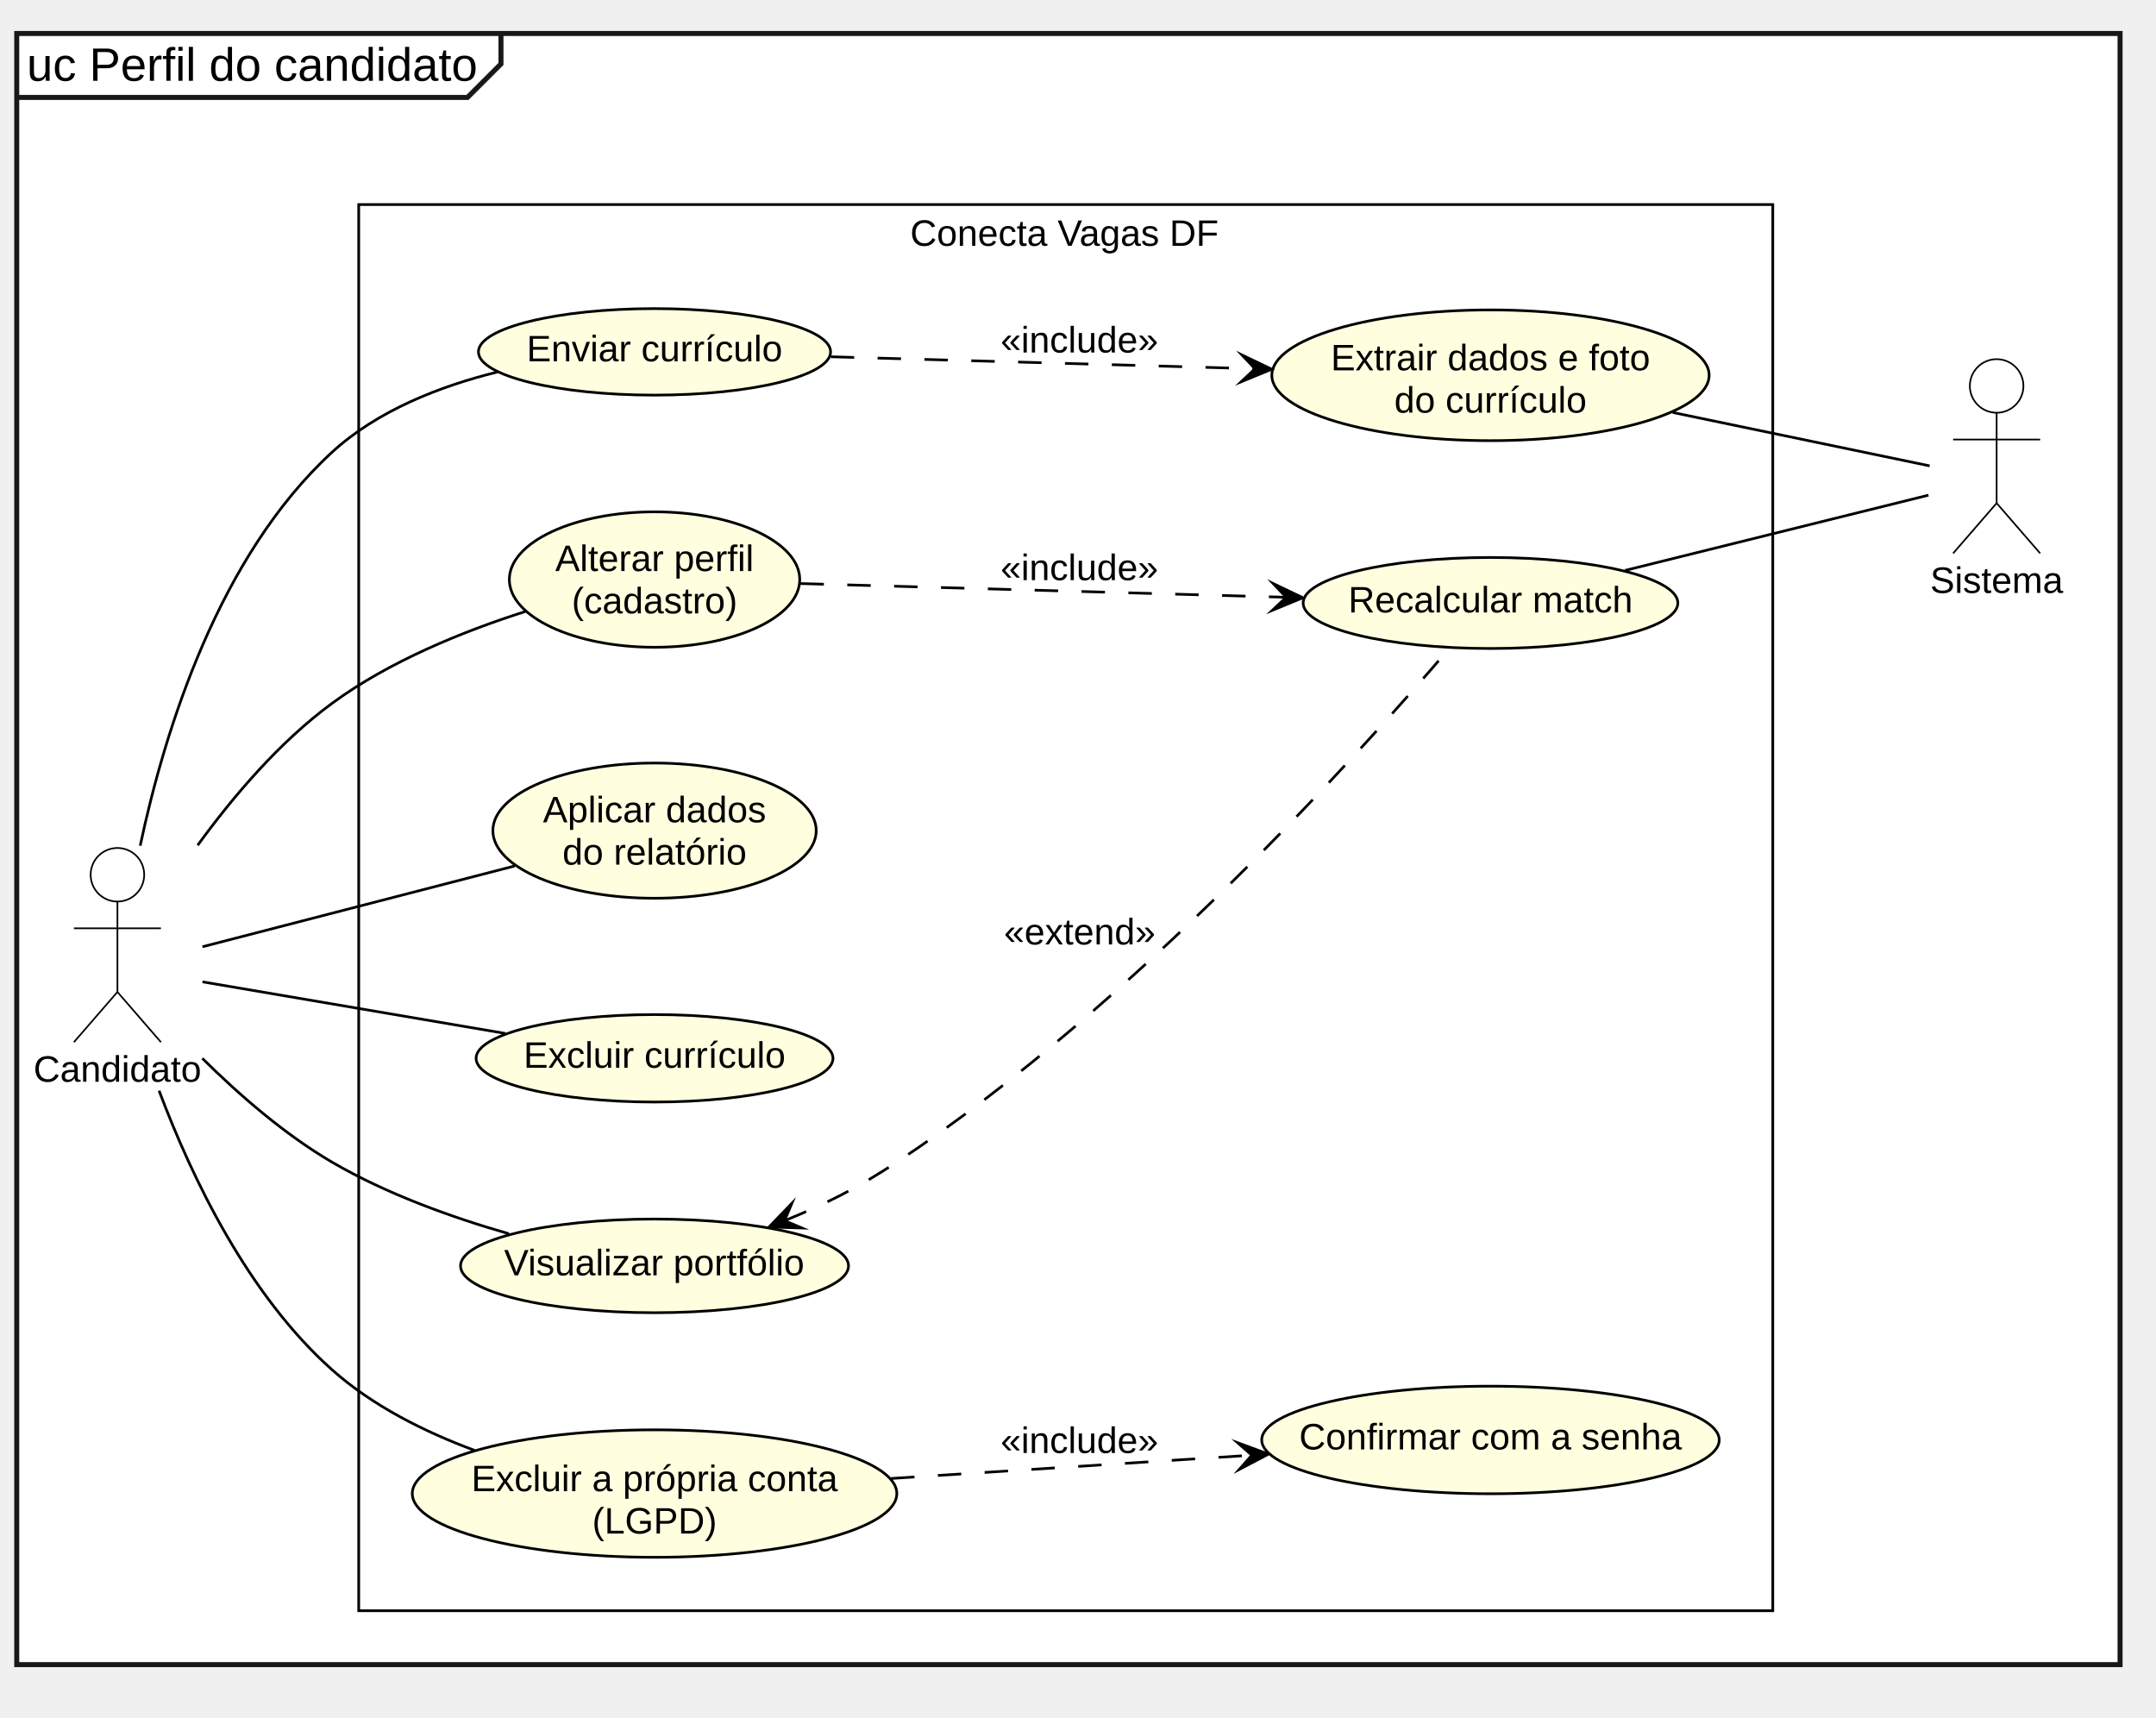
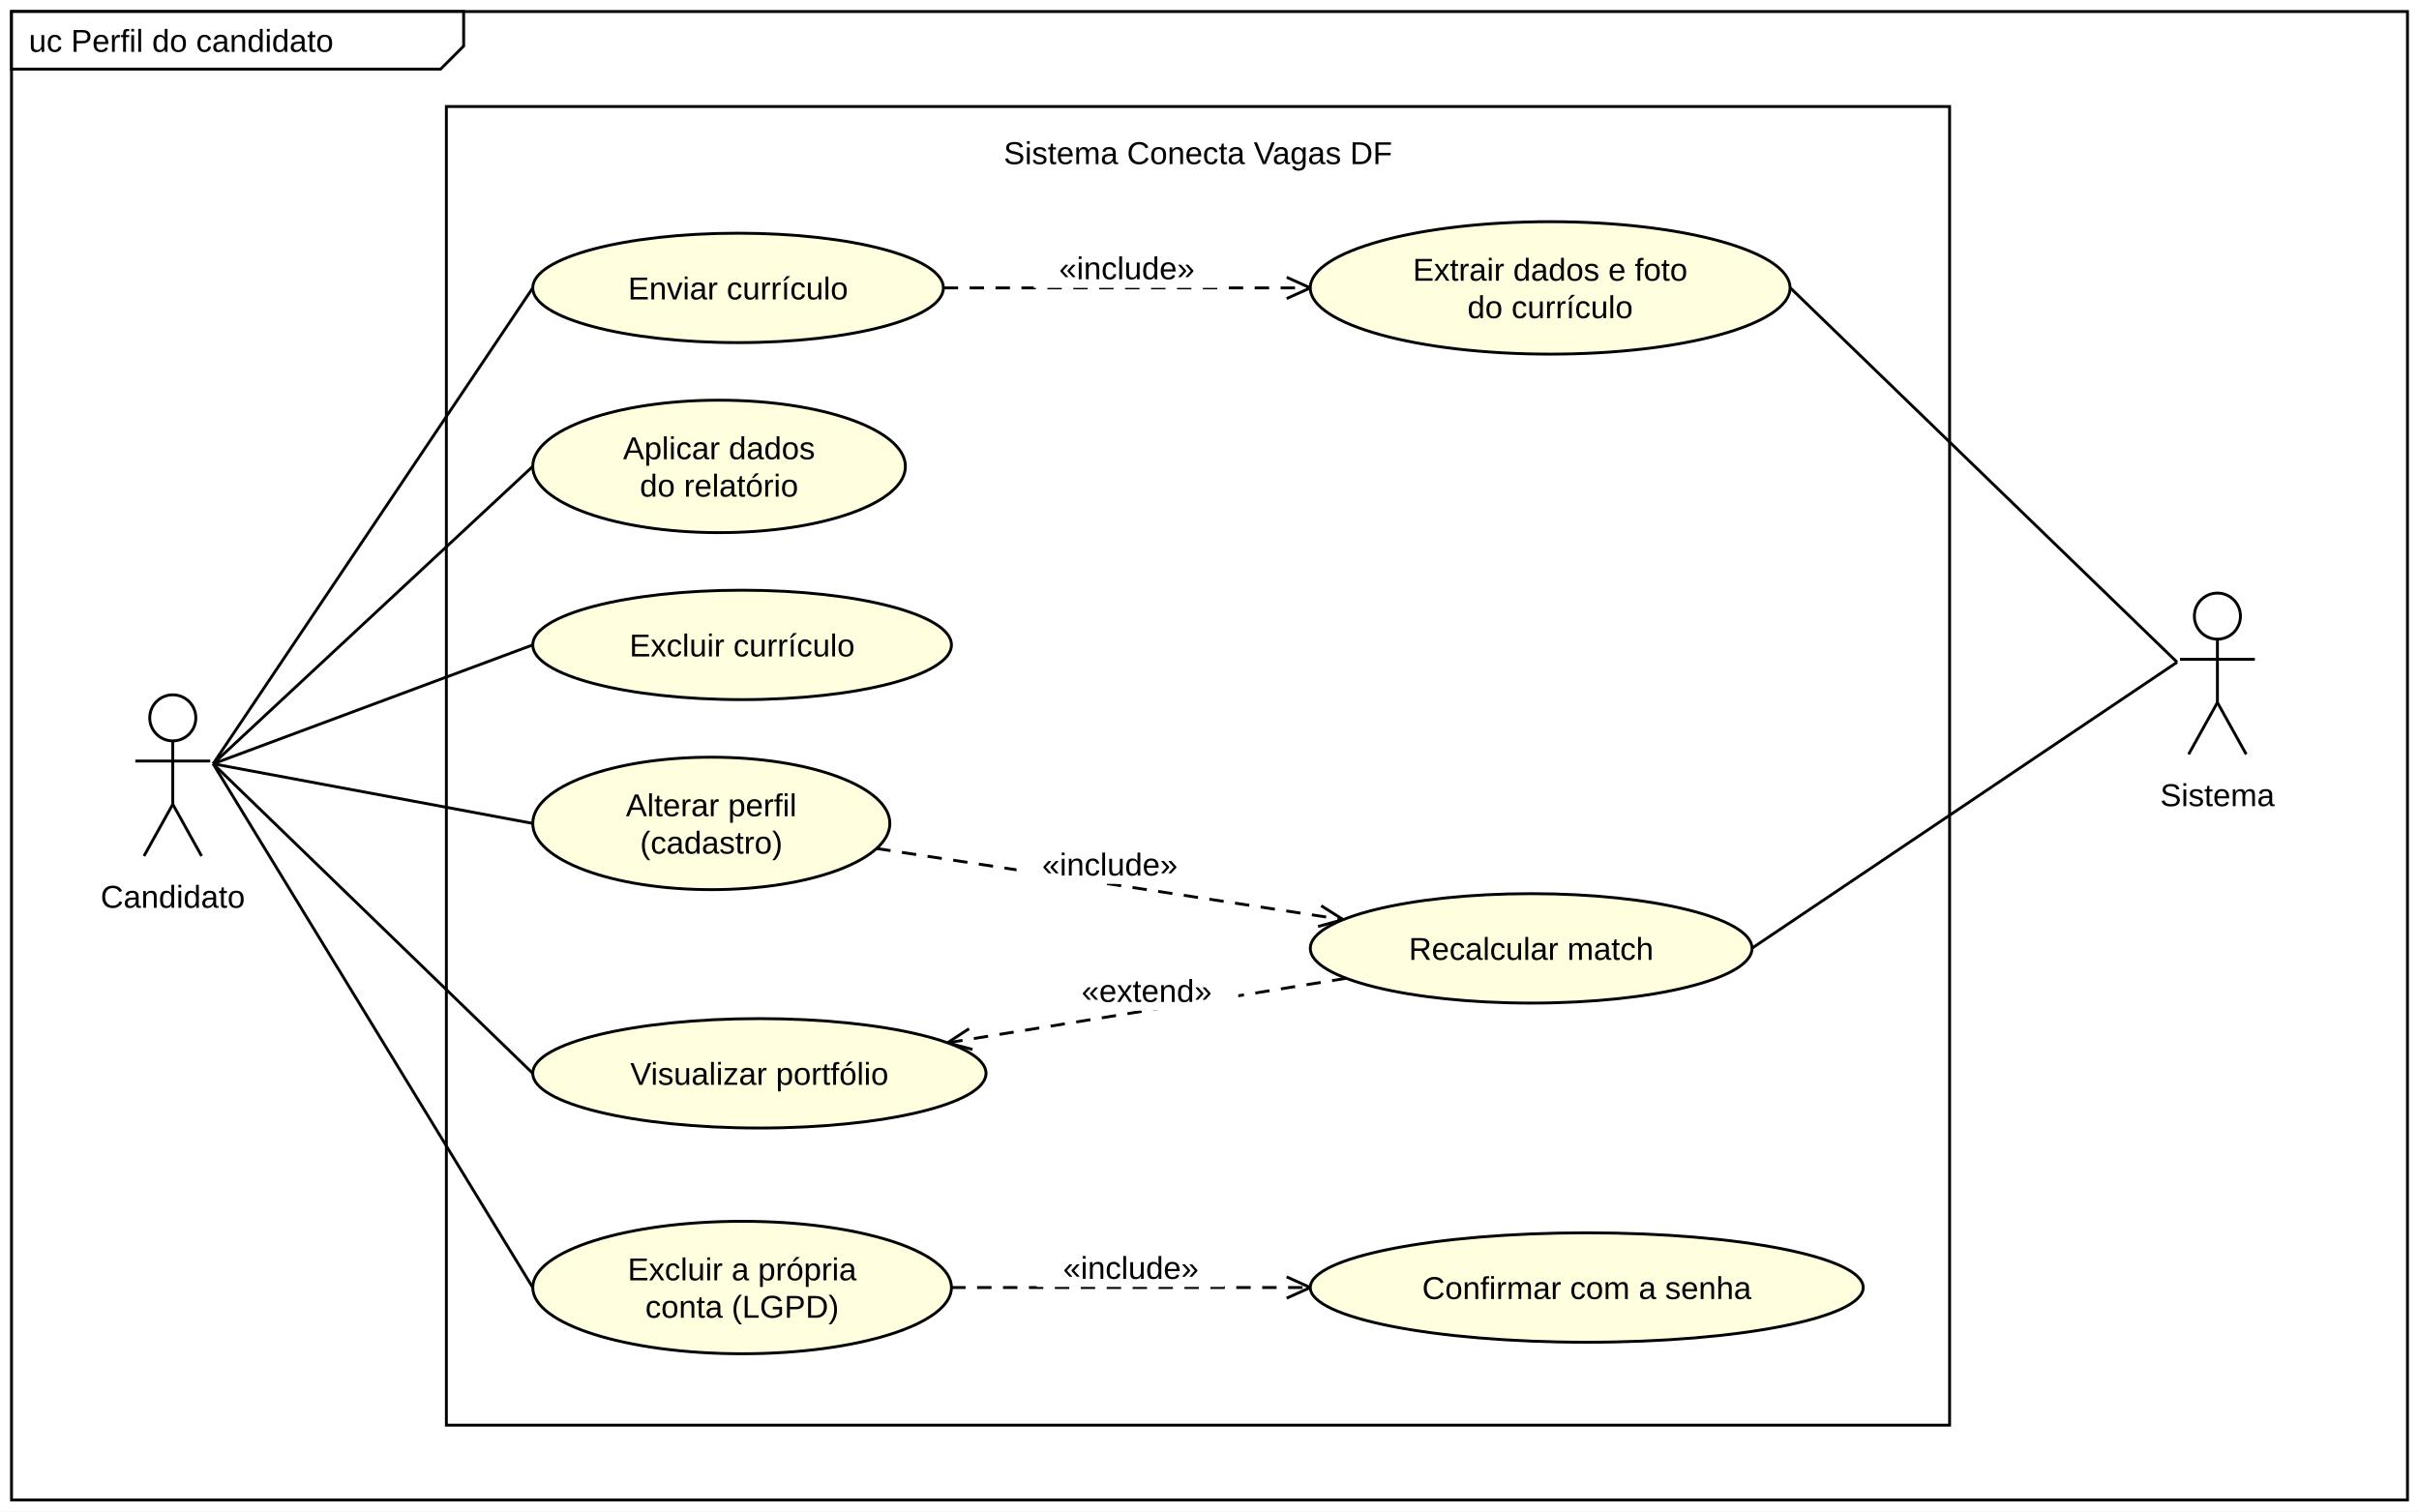
- <svg xmlns="http://www.w3.org/2000/svg" version="1.1" data-diagram-type="DESCRIPTION" style="width:644px;height:513px;background:#FFFFFF;" width="644px" height="513px" viewBox="0 0 644 513" zoomAndPan="magnify" preserveAspectRatio="none" contentStyleType="text/css">
-   <defs />
-   <g font-family="sans-serif" lengthAdjust="spacing">
-     <rect x="5" y="10" width="628.265" height="487.197" fill="#FFF" style="stroke:#181818;stroke-width:1.5;" />
-     <path d="M149.641,10 L149.641,19.099 L139.641,29.099 L5,29.099" style="stroke:#181818;stroke-width:1.5;" fill="none" />
-     <text x="8" y="24.132" fill="#000" font-size="14" textLength="134.641" font-family="Arial">uc Perfil do candidato</text>
-     <g class="cluster" data-qualified-name="Conecta Vagas DF" id="ent0002" data-source-line="5">
-       <rect x="107.15" y="61.099" width="422.38" height="420" fill="#FFF" style="stroke:#000;stroke-width:0.8;" />
-       <text x="271.872" y="73.417" fill="#000" font-size="11" textLength="92.936" font-family="Arial">Conecta Vagas DF</text>
-     </g>
-     <g class="entity" data-qualified-name="Conecta Vagas DF.EC" id="ent0003" data-source-line="6">
-       <ellipse cx="195.506" cy="105.098" rx="52.596" ry="12.919" fill="#FFFFE0" style="stroke:#000;stroke-width:0.8;" />
-       <text x="157.299" y="107.922" fill="#000" font-size="11" textLength="76.415" font-family="Arial">Enviar currículo</text>
-     </g>
-     <g class="entity" data-qualified-name="Conecta Vagas DF.EX" id="ent0004" data-source-line="7">
-       <ellipse cx="445.209" cy="112.094" rx="65.309" ry="19.525" fill="#FFFFE0" style="stroke:#000;stroke-width:0.8;" />
-       <text x="397.516" y="110.608" fill="#000" font-size="11" textLength="95.385" font-family="Arial">Extrair dados e foto</text>
-       <text x="416.474" y="123.257" fill="#000" font-size="11" textLength="57.471" font-family="Arial">do currículo</text>
-     </g>
-     <g class="entity" data-qualified-name="Conecta Vagas DF.AP" id="ent0005" data-source-line="8">
-       <ellipse cx="195.514" cy="173.103" rx="43.374" ry="20.225" fill="#FFFFE0" style="stroke:#000;stroke-width:0.8;" />
-       <text x="165.866" y="170.561" fill="#000" font-size="11" textLength="59.297" font-family="Arial">Alterar perfil</text>
-       <text x="170.756" y="183.209" fill="#000" font-size="11" textLength="49.516" font-family="Arial">(cadastro)</text>
-     </g>
-     <g class="entity" data-qualified-name="Conecta Vagas DF.AR" id="ent0006" data-source-line="9">
-       <ellipse cx="195.513" cy="248.1" rx="48.293" ry="20.191" fill="#FFFFE0" style="stroke:#000;stroke-width:0.8;" />
-       <text x="162.188" y="245.606" fill="#000" font-size="11" textLength="66.65" font-family="Arial">Aplicar dados</text>
-       <text x="167.997" y="258.255" fill="#000" font-size="11" textLength="55.032" font-family="Arial">do relatório</text>
-     </g>
-     <g class="entity" data-qualified-name="Conecta Vagas DF.XC" id="ent0007" data-source-line="10">
-       <ellipse cx="195.513" cy="316.099" rx="53.303" ry="13.061" fill="#FFFFE0" style="stroke:#000;stroke-width:0.8;" />
-       <text x="156.392" y="318.924" fill="#000" font-size="11" textLength="78.241" font-family="Arial">Excluir currículo</text>
-     </g>
-     <g class="entity" data-qualified-name="Conecta Vagas DF.VP" id="ent0008" data-source-line="11">
-       <ellipse cx="195.508" cy="378.098" rx="57.948" ry="13.99" fill="#FFFFE0" style="stroke:#000;stroke-width:0.8;" />
-       <text x="150.571" y="380.923" fill="#000" font-size="11" textLength="89.875" font-family="Arial">Visualizar portfólio</text>
-     </g>
-     <g class="entity" data-qualified-name="Conecta Vagas DF.RM" id="ent0009" data-source-line="12">
-       <ellipse cx="445.214" cy="180.101" rx="55.964" ry="13.593" fill="#FFFFE0" style="stroke:#000;stroke-width:0.8;" />
-       <text x="402.726" y="182.926" fill="#000" font-size="11" textLength="84.976" font-family="Arial">Recalcular match</text>
-     </g>
-     <g class="entity" data-qualified-name="Conecta Vagas DF.XA" id="ent0010" data-source-line="13">
-       <ellipse cx="195.515" cy="446.103" rx="72.365" ry="19.034" fill="#FFFFE0" style="stroke:#000;stroke-width:0.8;" />
-       <text x="140.794" y="445.398" fill="#000" font-size="11" textLength="109.441" font-family="Arial">Excluir a própria conta</text>
-       <text x="176.875" y="458.047" fill="#000" font-size="11" textLength="37.281" font-family="Arial">(LGPD)</text>
-     </g>
-     <g class="entity" data-qualified-name="Conecta Vagas DF.CS" id="ent0011" data-source-line="14">
-       <ellipse cx="445.206" cy="430.094" rx="68.326" ry="16.065" fill="#FFFFE0" style="stroke:#000;stroke-width:0.8;" />
-       <text x="388.044" y="432.918" fill="#000" font-size="11" textLength="114.324" font-family="Arial">Confirmar com a senha</text>
-     </g>
-     <g class="entity" data-qualified-name="C" id="ent0001" data-source-line="4">
-       <ellipse cx="35.075" cy="261.279" rx="8" ry="8" fill="#FFF" style="stroke:#000;stroke-width:0.5;" />
-       <path d="M35.075,269.279 L35.075,296.279 M22.075,277.279 L48.075,277.279 M35.075,296.279 L22.075,311.279 M35.075,296.279 L48.075,311.279" style="stroke:#000;stroke-width:0.5;" fill="none" />
-       <text x="10" y="323.097" fill="#000" font-size="11" textLength="50.15" font-family="Arial">Candidato</text>
-     </g>
-     <g class="entity" data-qualified-name="SI" id="ent0022" data-source-line="26">
-       <ellipse cx="596.398" cy="115.279" rx="8" ry="8" fill="#FFF" style="stroke:#000;stroke-width:0.5;" />
-       <path d="M596.398,123.279 L596.398,150.279 M583.398,131.279 L609.398,131.279 M596.398,150.279 L583.398,165.279 M596.398,150.279 L609.398,165.279" style="stroke:#000;stroke-width:0.5;" fill="none" />
-       <text x="576.53" y="177.097" fill="#000" font-size="11" textLength="39.735" font-family="Arial">Sistema</text>
-     </g>
-     <g class="link" data-entity-1="ent0001" data-entity-2="ent0003" id="lnk12" data-source-line="16" data-link-type="association">
-       <path d="M41.88,252.589 C49.29,217.739 65.44,166.089 99.15,135.099 C112.69,122.649 131.37,115.359 148.61,111.099" style="stroke:#000;stroke-width:0.8;" fill="none" id="C-EC" />
-     </g>
-     <g class="link" data-entity-1="ent0001" data-entity-2="ent0005" id="lnk13" data-source-line="17" data-link-type="association">
-       <path d="M59.04,252.479 C69.76,237.719 83.59,221.529 99.15,210.099 C116.32,197.479 138.35,188.569 156.91,182.649" style="stroke:#000;stroke-width:0.8;" fill="none" id="C-AP" />
-     </g>
-     <g class="link" data-entity-1="ent0001" data-entity-2="ent0006" id="lnk14" data-source-line="18" data-link-type="association">
-       <path d="M60.48,282.779 C85.31,276.359 124.22,266.289 153.74,258.649" style="stroke:#000;stroke-width:0.8;" fill="none" id="C-AR" />
-     </g>
-     <g class="link" data-entity-1="ent0001" data-entity-2="ent0007" id="lnk15" data-source-line="19" data-link-type="association">
-       <path d="M60.48,293.259 C84.53,297.359 121.79,303.709 150.92,308.669" style="stroke:#000;stroke-width:0.8;" fill="none" id="C-XC" />
-     </g>
-     <g class="link" data-entity-1="ent0001" data-entity-2="ent0008" id="lnk16" data-source-line="20" data-link-type="association">
-       <path d="M60.44,316.119 C71.39,326.969 85.02,338.839 99.15,347.099 C115.38,356.589 134.89,363.589 152.02,368.509" style="stroke:#000;stroke-width:0.8;" fill="none" id="C-VP" />
-     </g>
-     <g class="link" data-entity-1="ent0001" data-entity-2="ent0010" id="lnk17" data-source-line="21" data-link-type="association">
-       <path d="M47.52,325.779 C57.42,352.119 74.12,386.769 99.15,409.099 C111.21,419.859 126.74,427.639 141.76,433.209" style="stroke:#000;stroke-width:0.8;" fill="none" id="C-XA" />
-     </g>
-     <g class="link" data-entity-1="ent0003" data-entity-2="ent0004" id="lnk18" data-source-line="22" data-link-type="dependency">
-       <path d="M248.14,106.559 C286.42,107.639 333.852,108.977 374.862,110.137" style="stroke:#000;stroke-width:0.8;stroke-dasharray:7,7;" fill="none" id="EC-to-EX" />
-       <polygon points="379.86,110.279,370.977,106.026,374.862,110.137,370.751,114.023,379.86,110.279" fill="#000" style="stroke:#000;stroke-width:0.8;stroke-linejoin:miter;stroke-miterlimit:10;" />
-       <text x="298.88" y="105.287" fill="#000" font-size="11" textLength="47.094" font-family="Arial">«include»</text>
-     </g>
-     <g class="link" data-entity-1="ent0005" data-entity-2="ent0009" id="lnk19" data-source-line="23" data-link-type="dependency">
-       <path d="M239.09,174.299 C280.59,175.479 338.882,177.117 384.172,178.397" style="stroke:#000;stroke-width:0.8;stroke-dasharray:7,7;" fill="none" id="AP-to-RM" />
-       <polygon points="389.17,178.539,380.287,174.286,384.172,178.397,380.061,182.283,389.17,178.539" fill="#000" style="stroke:#000;stroke-width:0.8;stroke-linejoin:miter;stroke-miterlimit:10;" />
-       <text x="298.88" y="173.287" fill="#000" font-size="11" textLength="47.094" font-family="Arial">«include»</text>
-     </g>
-     <g class="link" data-entity-1="ent0008" data-entity-2="ent0009" id="lnk20" data-source-line="24" data-link-type="dependency">
-       <path d="M234.351,364.594 C246.811,359.524 256.16,354.849 267.88,347.099 C338.58,300.369 406.96,224.069 433.08,193.439" style="stroke:#000;stroke-width:0.8;stroke-dasharray:7,7;" fill="none" id="VP-backto-RM" />
-       <polygon points="229.72,366.479,239.564,366.792,234.351,364.594,236.549,359.382,229.72,366.479" fill="#000" style="stroke:#000;stroke-width:0.8;stroke-linejoin:miter;stroke-miterlimit:10;" />
-       <text x="299.88" y="282.097" fill="#000" font-size="11" textLength="45.262" font-family="Arial">«extend»</text>
-     </g>
-     <g class="link" data-entity-1="ent0010" data-entity-2="ent0011" id="lnk21" data-source-line="25" data-link-type="dependency">
-       <path d="M266.17,441.599 C301.51,439.319 339.2,436.881 373.91,434.641" style="stroke:#000;stroke-width:0.8;stroke-dasharray:7,7;" fill="none" id="XA-to-CS" />
-       <polygon points="378.9,434.319,369.661,430.907,373.91,434.641,370.176,438.89,378.9,434.319" fill="#000" style="stroke:#000;stroke-width:0.8;stroke-linejoin:miter;stroke-miterlimit:10;" />
-       <text x="298.88" y="433.987" fill="#000" font-size="11" textLength="47.094" font-family="Arial">«include»</text>
-     </g>
-     <g class="link" data-entity-1="ent0004" data-entity-2="ent0022" id="lnk23" data-source-line="27" data-link-type="association">
-       <path d="M499.65,123.199 C526.4,128.759 557.12,135.149 576.39,139.149" style="stroke:#000;stroke-width:0.8;" fill="none" id="EX-SI" />
-     </g>
-     <g class="link" data-entity-1="ent0009" data-entity-2="ent0022" id="lnk24" data-source-line="28" data-link-type="association">
-       <path d="M485.4,170.379 C514.59,163.139 553.17,153.569 576.03,147.899" style="stroke:#000;stroke-width:0.8;" fill="none" id="RM-SI" />
-     </g>
+ <svg xmlns="http://www.w3.org/2000/svg" width="840" height="525" viewBox="0 0 840 525">
+   <rect x="0" y="0" width="840" height="525" fill="#fff" />
+   <rect x="4" y="4" width="832" height="517" fill="none" stroke="#000" stroke-width="1" />
+   <polygon points="4,4 161,4 161,16 153,24 4,24" fill="#fff" stroke="#000" stroke-width="1" />
+   <text x="10" y="18" font-family="Arial, Helvetica, sans-serif" font-size="11" text-anchor="start">uc Perfil do candidato</text>
+   <rect x="155" y="37" width="522" height="458" fill="#fff" stroke="#000" stroke-width="1" />
+   <text x="416" y="57" font-family="Arial, Helvetica, sans-serif" font-size="11" text-anchor="middle">Sistema Conecta Vagas DF</text>
+   <line x1="74" y1="265.3" x2="185" y2="100" stroke="#000" stroke-width="1" />
+   <line x1="74" y1="265.3" x2="185" y2="162" stroke="#000" stroke-width="1" />
+   <line x1="74" y1="265.3" x2="185" y2="224" stroke="#000" stroke-width="1" />
+   <line x1="74" y1="265.3" x2="185" y2="286" stroke="#000" stroke-width="1" />
+   <line x1="74" y1="265.3" x2="185" y2="372.8" stroke="#000" stroke-width="1" />
+   <line x1="74" y1="265.3" x2="185" y2="447.2" stroke="#000" stroke-width="1" />
+   <line x1="756" y1="230" x2="621.7" y2="100" stroke="#000" stroke-width="1" />
+   <line x1="756" y1="230" x2="608.3" y2="329.4" stroke="#000" stroke-width="1" />
+   <line x1="327.7" y1="100" x2="455" y2="100" stroke="#000" stroke-width="1" stroke-dasharray="5,4" />
+   <polyline points="446.8,103.7 455,100 446.8,96.3" fill="none" stroke="#000" stroke-width="1" />
+   <rect x="359" y="87" width="65" height="13" fill="#fff" />
+   <text x="391.3" y="97" font-family="Arial, Helvetica, sans-serif" font-size="11" text-anchor="middle">«include»</text>
+   <line x1="304.3" y1="294.7" x2="466.4" y2="319.4" stroke="#000" stroke-width="1" stroke-dasharray="5,4" />
+   <polyline points="457.7,321.8 466.4,319.4 458.8,314.6" fill="none" stroke="#000" stroke-width="1" />
+   <rect x="353" y="294" width="65" height="13" fill="#fff" />
+   <text x="385.4" y="304.1" font-family="Arial, Helvetica, sans-serif" font-size="11" text-anchor="middle">«include»</text>
+   <line x1="467.5" y1="339.8" x2="329" y2="362.2" stroke="#000" stroke-width="1" stroke-dasharray="5,4" />
+   <polyline points="336.5,357.3 329,362.2 337.7,364.5" fill="none" stroke="#000" stroke-width="1" />
+   <rect x="366" y="338" width="64" height="13" fill="#fff" />
+   <text x="398.2" y="348" font-family="Arial, Helvetica, sans-serif" font-size="11" text-anchor="middle">«extend»</text>
+   <line x1="330.3" y1="447.2" x2="455" y2="447.2" stroke="#000" stroke-width="1" stroke-dasharray="5,4" />
+   <polyline points="446.8,450.9 455,447.2 446.8,443.5" fill="none" stroke="#000" stroke-width="1" />
+   <rect x="360" y="434" width="65" height="13" fill="#fff" />
+   <text x="392.7" y="444.2" font-family="Arial, Helvetica, sans-serif" font-size="11" text-anchor="middle">«include»</text>
+   <ellipse cx="256.3" cy="100" rx="71.3" ry="19" fill="#FFFFE0" stroke="#000" stroke-width="1" />
+   <text x="256.3" y="104" font-family="Arial, Helvetica, sans-serif" font-size="11" text-anchor="middle">Enviar currículo</text>
+   <ellipse cx="249.7" cy="162" rx="64.7" ry="23" fill="#FFFFE0" stroke="#000" stroke-width="1" />
+   <text x="249.7" y="159.5" font-family="Arial, Helvetica, sans-serif" font-size="11" text-anchor="middle">Aplicar dados</text>
+   <text x="249.7" y="172.5" font-family="Arial, Helvetica, sans-serif" font-size="11" text-anchor="middle">do relatório</text>
+   <ellipse cx="257.7" cy="224" rx="72.7" ry="19" fill="#FFFFE0" stroke="#000" stroke-width="1" />
+   <text x="257.7" y="228" font-family="Arial, Helvetica, sans-serif" font-size="11" text-anchor="middle">Excluir currículo</text>
+   <ellipse cx="247" cy="286" rx="62" ry="23" fill="#FFFFE0" stroke="#000" stroke-width="1" />
+   <text x="247" y="283.5" font-family="Arial, Helvetica, sans-serif" font-size="11" text-anchor="middle">Alterar perfil</text>
+   <text x="247" y="296.5" font-family="Arial, Helvetica, sans-serif" font-size="11" text-anchor="middle">(cadastro)</text>
+   <ellipse cx="263.7" cy="372.8" rx="78.7" ry="19" fill="#FFFFE0" stroke="#000" stroke-width="1" />
+   <text x="263.7" y="376.8" font-family="Arial, Helvetica, sans-serif" font-size="11" text-anchor="middle">Visualizar portfólio</text>
+   <ellipse cx="257.7" cy="447.2" rx="72.7" ry="23" fill="#FFFFE0" stroke="#000" stroke-width="1" />
+   <text x="257.7" y="444.7" font-family="Arial, Helvetica, sans-serif" font-size="11" text-anchor="middle">Excluir a própria</text>
+   <text x="257.7" y="457.7" font-family="Arial, Helvetica, sans-serif" font-size="11" text-anchor="middle">conta (LGPD)</text>
+   <ellipse cx="538.3" cy="100" rx="83.3" ry="23" fill="#FFFFE0" stroke="#000" stroke-width="1" />
+   <text x="538.3" y="97.5" font-family="Arial, Helvetica, sans-serif" font-size="11" text-anchor="middle">Extrair dados e foto</text>
+   <text x="538.3" y="110.5" font-family="Arial, Helvetica, sans-serif" font-size="11" text-anchor="middle">do currículo</text>
+   <ellipse cx="531.7" cy="329.4" rx="76.7" ry="19" fill="#FFFFE0" stroke="#000" stroke-width="1" />
+   <text x="531.7" y="333.4" font-family="Arial, Helvetica, sans-serif" font-size="11" text-anchor="middle">Recalcular match</text>
+   <ellipse cx="551" cy="447.2" rx="96" ry="19" fill="#FFFFE0" stroke="#000" stroke-width="1" />
+   <text x="551" y="451.2" font-family="Arial, Helvetica, sans-serif" font-size="11" text-anchor="middle">Confirmar com a senha</text>
+   <g stroke="#000" stroke-width="1" fill="none">
+     <circle cx="60" cy="249.333" r="8" fill="#fff" />
+     <line x1="60" y1="257.333" x2="60" y2="279.333" />
+     <line x1="47" y1="264.333" x2="73" y2="264.333" />
+     <line x1="60" y1="279.333" x2="50" y2="297.333" />
+     <line x1="60" y1="279.333" x2="70" y2="297.333" />
  </g>
+   <text x="60" y="315.3" font-family="Arial, Helvetica, sans-serif" font-size="11" text-anchor="middle">Candidato</text>
+   <g stroke="#000" stroke-width="1" fill="none">
+     <circle cx="770" cy="214" r="8" fill="#fff" />
+     <line x1="770" y1="222" x2="770" y2="244" />
+     <line x1="757" y1="229" x2="783" y2="229" />
+     <line x1="770" y1="244" x2="760" y2="262" />
+     <line x1="770" y1="244" x2="780" y2="262" />
+   </g>
+   <text x="770" y="280" font-family="Arial, Helvetica, sans-serif" font-size="11" text-anchor="middle">Sistema</text>
</svg>
